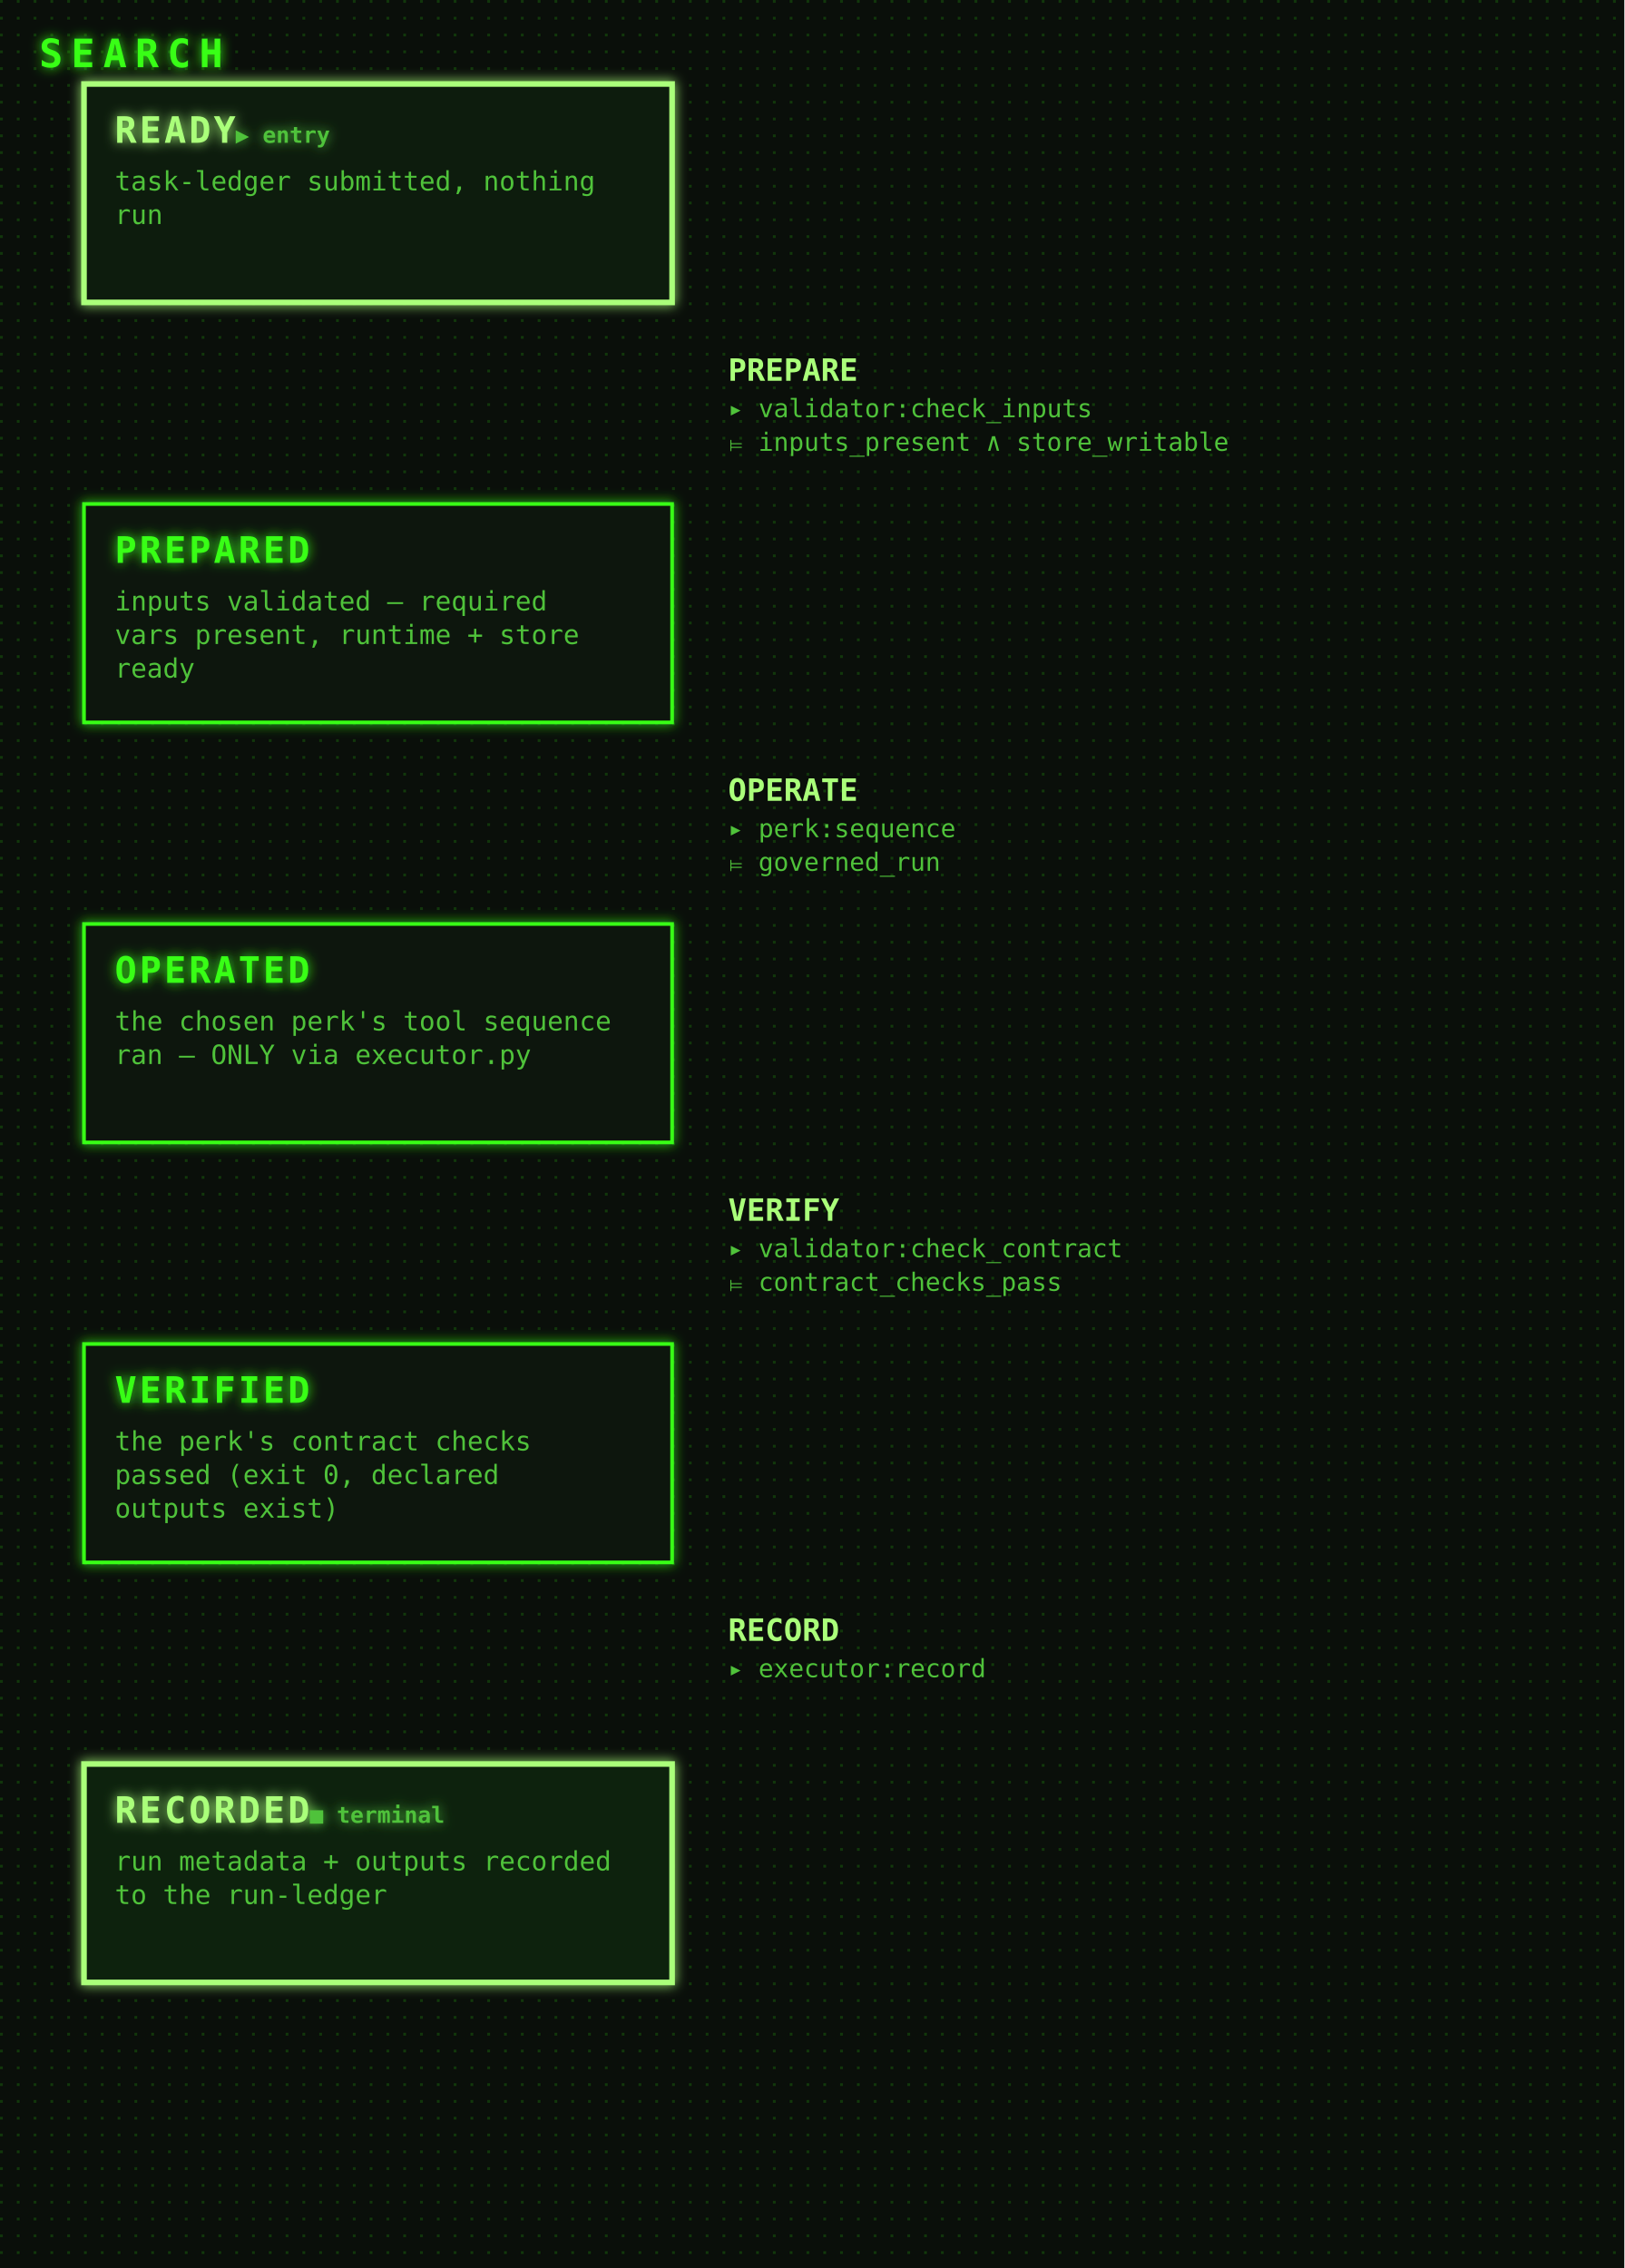
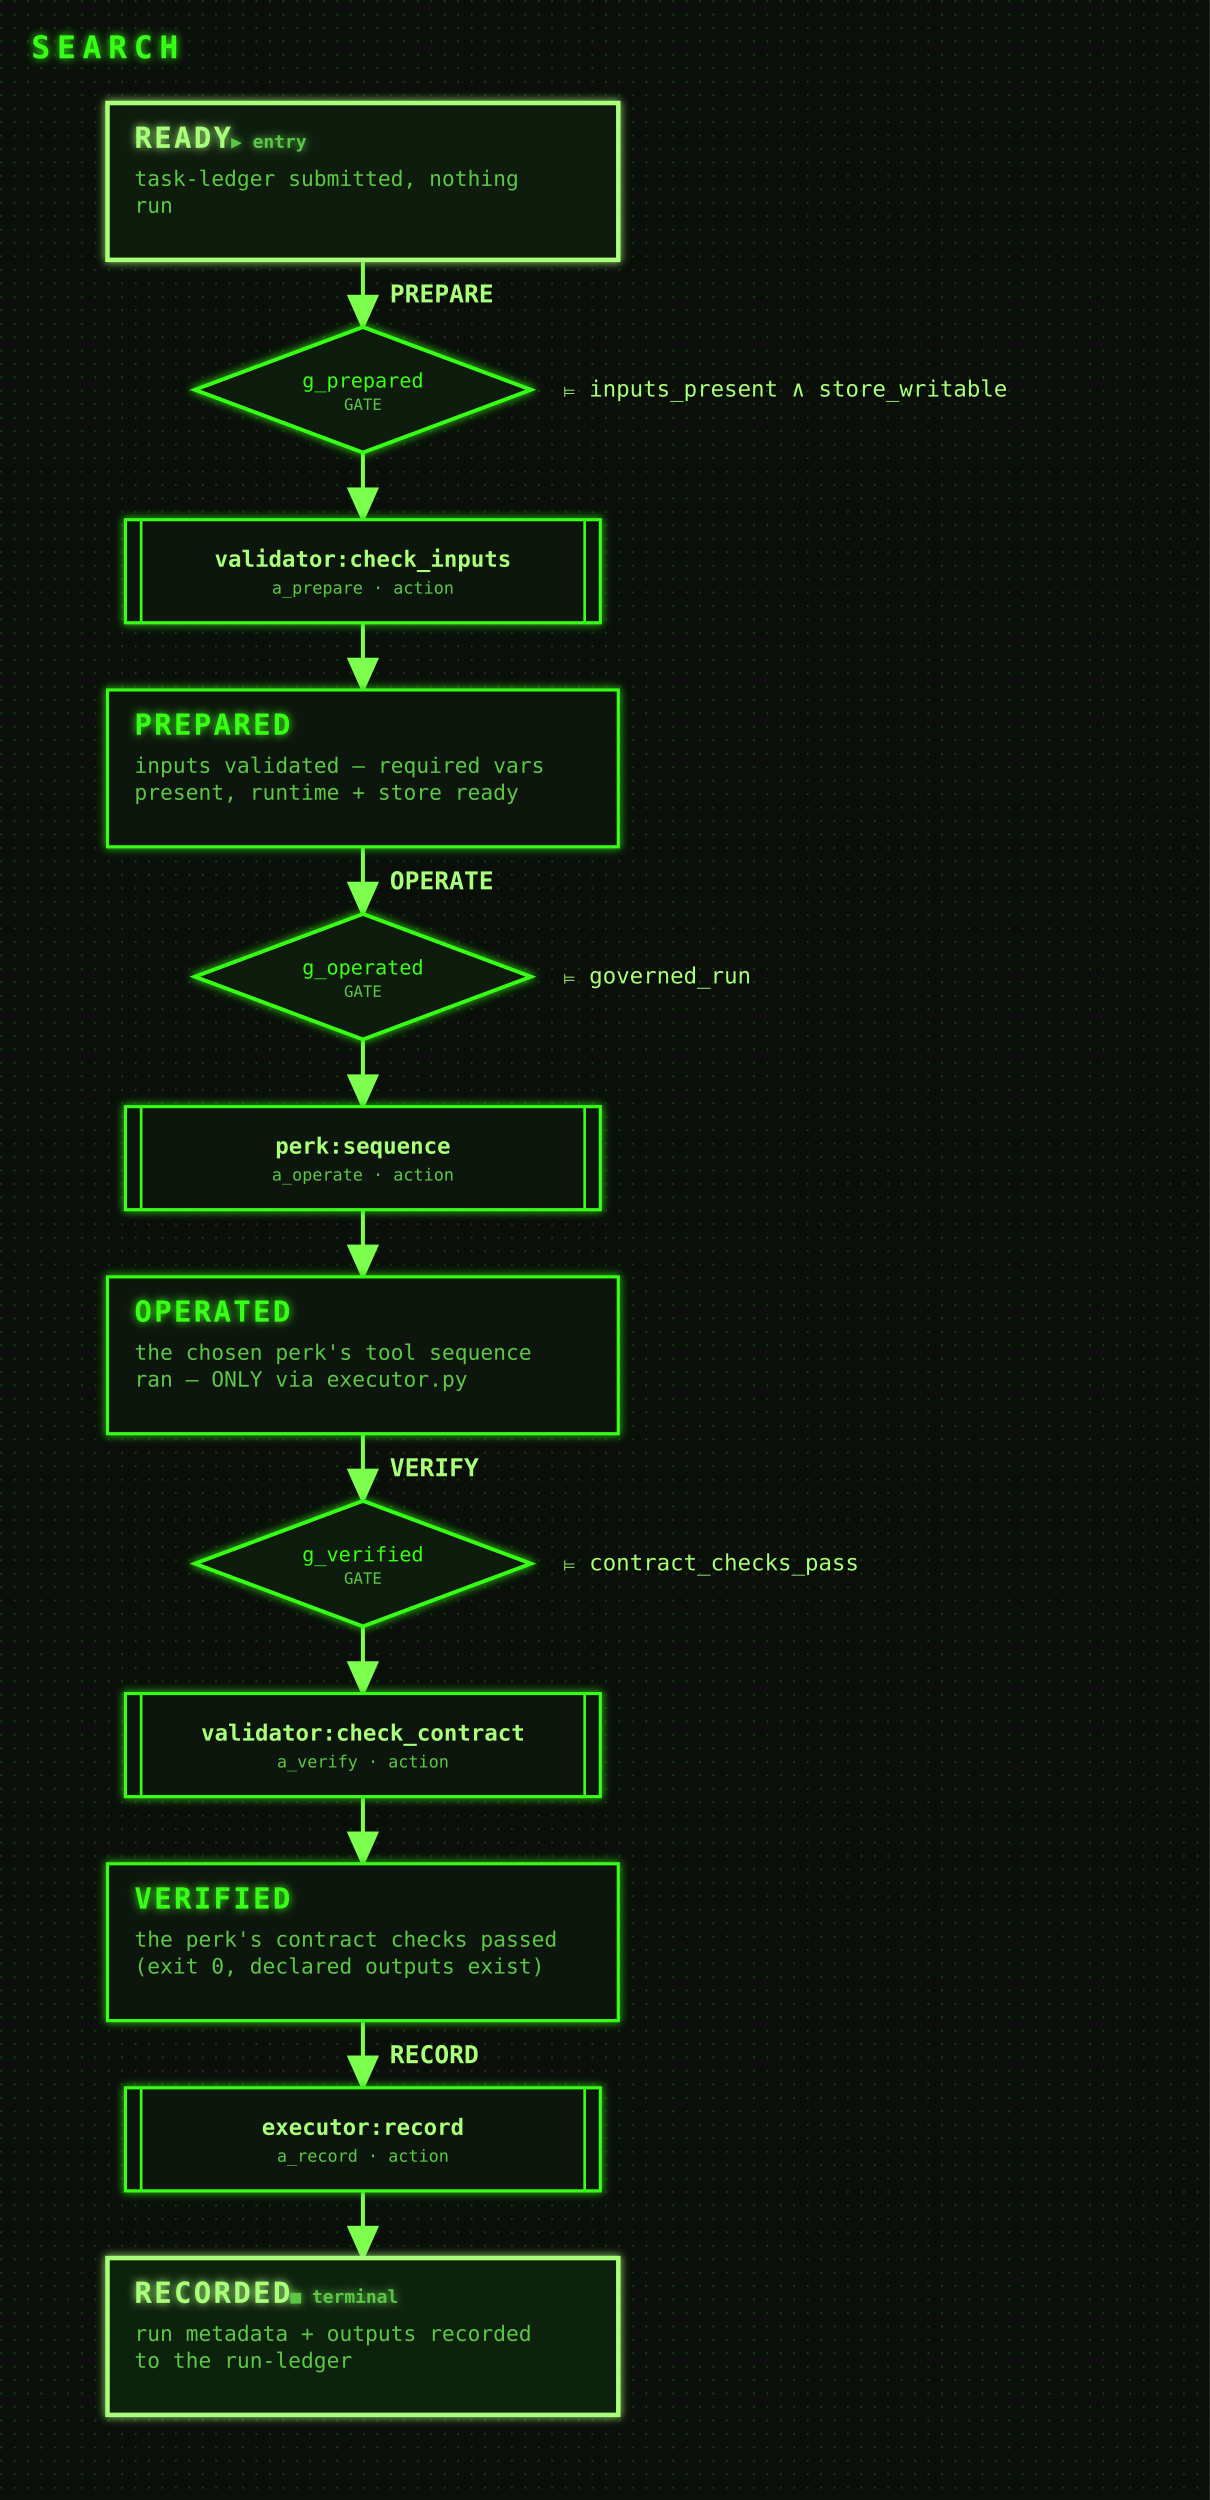
- <svg xmlns="http://www.w3.org/2000/svg" width="580" height="810" viewBox="0 0 580 810" font-family="ui-monospace,Menlo,Consolas,monospace">
+ <svg xmlns="http://www.w3.org/2000/svg" width="540" height="1116" viewBox="0 0 540 1116" font-family="ui-monospace,Menlo,Consolas,monospace">
  <defs>
-     <filter id="glow" x="-60%" y="-60%" width="220%" height="220%">
-       <feGaussianBlur stdDeviation="2" result="b" />
+     <filter id="glow" x="-80%" y="-80%" width="260%" height="260%">
+       <feGaussianBlur stdDeviation="1.8" result="b" />
      <feMerge>
        <feMergeNode in="b" />
        <feMergeNode in="SourceGraphic" />
      </feMerge>
    </filter>
    <pattern id="px" width="6" height="6" patternUnits="userSpaceOnUse">
      <rect width="6" height="6" fill="#0a0f0a" />
      <rect width="1" height="1" fill="#39ff14" fill-opacity="0.16" />
    </pattern>
-     <marker id="arr" markerWidth="9" markerHeight="9" refX="7" refY="3" orient="auto">
-       <path d="M0,0 L7,3 L0,6 z" fill="#39ff14" />
+     <marker id="arr" markerWidth="10" markerHeight="10" refX="8" refY="4" orient="auto">
+       <path d="M0,0 L9,4 L0,8 z" fill="#7dff4d" />
    </marker>
  </defs>
-   <rect width="580" height="810" fill="#0a0f0a" />
-   <rect width="580" height="810" fill="url(#px)" />
-   <text x="14" y="24" font-size="14" font-weight="700" letter-spacing="3" fill="#39ff14" filter="url(#glow)">SEARCH</text>
-   <path d="M135.0,108 L135.0,180" fill="none" stroke="#39ff14" stroke-width="1.6" marker-end="url(#arr)" filter="url(#glow)" opacity="0.92" />
-   <text x="260" y="136" font-size="11" font-weight="700" fill="#aaff7a">PREPARE</text>
-   <text x="260" y="149" font-size="9" fill="#4fc23a">▸ validator:check_inputs</text>
-   <text x="260" y="161" font-size="9" fill="#4fc23a">⊨ inputs_present ∧ store_writable</text>
-   <path d="M135.0,258 L135.0,330" fill="none" stroke="#39ff14" stroke-width="1.6" marker-end="url(#arr)" filter="url(#glow)" opacity="0.92" />
-   <text x="260" y="286" font-size="11" font-weight="700" fill="#aaff7a">OPERATE</text>
-   <text x="260" y="299" font-size="9" fill="#4fc23a">▸ perk:sequence</text>
-   <text x="260" y="311" font-size="9" fill="#4fc23a">⊨ governed_run</text>
-   <path d="M135.0,408 L135.0,480" fill="none" stroke="#39ff14" stroke-width="1.6" marker-end="url(#arr)" filter="url(#glow)" opacity="0.92" />
-   <text x="260" y="436" font-size="11" font-weight="700" fill="#aaff7a">VERIFY</text>
-   <text x="260" y="449" font-size="9" fill="#4fc23a">▸ validator:check_contract</text>
-   <text x="260" y="461" font-size="9" fill="#4fc23a">⊨ contract_checks_pass</text>
-   <path d="M135.0,558 L135.0,630" fill="none" stroke="#39ff14" stroke-width="1.6" marker-end="url(#arr)" filter="url(#glow)" opacity="0.92" />
-   <text x="260" y="586" font-size="11" font-weight="700" fill="#aaff7a">RECORD</text>
-   <text x="260" y="599" font-size="9" fill="#4fc23a">▸ executor:record</text>
-   <rect x="30" y="30" width="210" height="78" fill="#0e1d0d" stroke="#aaff7a" stroke-width="2" filter="url(#glow)" />
-   <text x="41" y="51" font-size="13" font-weight="700" letter-spacing="1" fill="#aaff7a" filter="url(#glow)">READY<tspan font-size="8" letter-spacing="0" fill="#4fc23a">  ▶ entry</tspan>
+   <rect width="540" height="1116" fill="#0a0f0a" />
+   <rect width="540" height="1116" fill="url(#px)" />
+   <text x="14" y="26" font-size="14" font-weight="700" letter-spacing="3" fill="#39ff14" filter="url(#glow)">SEARCH</text>
+   <line x1="162.0" y1="116" x2="162.0" y2="146" stroke="#39ff14" stroke-width="5" opacity="0.22" filter="url(#glow)" />
+   <line x1="162.0" y1="116" x2="162.0" y2="146" stroke="#7dff4d" stroke-width="1.8" marker-end="url(#arr)" />
+   <text x="174" y="135" font-size="11" font-weight="700" fill="#aaff7a">PREPARE</text>
+   <line x1="162.0" y1="202" x2="162.0" y2="232" stroke="#39ff14" stroke-width="5" opacity="0.22" filter="url(#glow)" />
+   <line x1="162.0" y1="202" x2="162.0" y2="232" stroke="#7dff4d" stroke-width="1.8" marker-end="url(#arr)" />
+   <line x1="162.0" y1="278" x2="162.0" y2="308" stroke="#39ff14" stroke-width="5" opacity="0.22" filter="url(#glow)" />
+   <line x1="162.0" y1="278" x2="162.0" y2="308" stroke="#7dff4d" stroke-width="1.8" marker-end="url(#arr)" />
+   <line x1="162.0" y1="378" x2="162.0" y2="408" stroke="#39ff14" stroke-width="5" opacity="0.22" filter="url(#glow)" />
+   <line x1="162.0" y1="378" x2="162.0" y2="408" stroke="#7dff4d" stroke-width="1.8" marker-end="url(#arr)" />
+   <text x="174" y="397" font-size="11" font-weight="700" fill="#aaff7a">OPERATE</text>
+   <line x1="162.0" y1="464" x2="162.0" y2="494" stroke="#39ff14" stroke-width="5" opacity="0.22" filter="url(#glow)" />
+   <line x1="162.0" y1="464" x2="162.0" y2="494" stroke="#7dff4d" stroke-width="1.8" marker-end="url(#arr)" />
+   <line x1="162.0" y1="540" x2="162.0" y2="570" stroke="#39ff14" stroke-width="5" opacity="0.22" filter="url(#glow)" />
+   <line x1="162.0" y1="540" x2="162.0" y2="570" stroke="#7dff4d" stroke-width="1.8" marker-end="url(#arr)" />
+   <line x1="162.0" y1="640" x2="162.0" y2="670" stroke="#39ff14" stroke-width="5" opacity="0.22" filter="url(#glow)" />
+   <line x1="162.0" y1="640" x2="162.0" y2="670" stroke="#7dff4d" stroke-width="1.8" marker-end="url(#arr)" />
+   <text x="174" y="659" font-size="11" font-weight="700" fill="#aaff7a">VERIFY</text>
+   <line x1="162.0" y1="726" x2="162.0" y2="756" stroke="#39ff14" stroke-width="5" opacity="0.22" filter="url(#glow)" />
+   <line x1="162.0" y1="726" x2="162.0" y2="756" stroke="#7dff4d" stroke-width="1.8" marker-end="url(#arr)" />
+   <line x1="162.0" y1="802" x2="162.0" y2="832" stroke="#39ff14" stroke-width="5" opacity="0.22" filter="url(#glow)" />
+   <line x1="162.0" y1="802" x2="162.0" y2="832" stroke="#7dff4d" stroke-width="1.8" marker-end="url(#arr)" />
+   <line x1="162.0" y1="902" x2="162.0" y2="932" stroke="#39ff14" stroke-width="5" opacity="0.22" filter="url(#glow)" />
+   <line x1="162.0" y1="902" x2="162.0" y2="932" stroke="#7dff4d" stroke-width="1.8" marker-end="url(#arr)" />
+   <text x="174" y="921" font-size="11" font-weight="700" fill="#aaff7a">RECORD</text>
+   <line x1="162.0" y1="978" x2="162.0" y2="1008" stroke="#39ff14" stroke-width="5" opacity="0.22" filter="url(#glow)" />
+   <line x1="162.0" y1="978" x2="162.0" y2="1008" stroke="#7dff4d" stroke-width="1.8" marker-end="url(#arr)" />
+   <rect x="48.0" y="46" width="228" height="70" fill="#0e1d0d" stroke="#aaff7a" stroke-width="2" filter="url(#glow)" />
+   <text x="60.0" y="66" font-size="13" font-weight="700" letter-spacing="1" fill="#aaff7a" filter="url(#glow)">READY<tspan font-size="8" letter-spacing="0" fill="#5cc746">  ▶ entry</tspan>
  </text>
-   <text x="41" y="68" font-size="9.5" fill="#4fc23a">task-ledger submitted, nothing</text>
-   <text x="41" y="80" font-size="9.5" fill="#4fc23a">run</text>
-   <rect x="30" y="180" width="210" height="78" fill="#0b140a" stroke="#39ff14" stroke-width="1.3" filter="url(#glow)" />
-   <text x="41" y="201" font-size="13" font-weight="700" letter-spacing="1" fill="#39ff14" filter="url(#glow)">PREPARED<tspan font-size="8" letter-spacing="0" fill="#4fc23a" />
+   <text x="60.0" y="83" font-size="9.5" fill="#5cc746">task-ledger submitted, nothing</text>
+   <text x="60.0" y="95" font-size="9.5" fill="#5cc746">run</text>
+   <polygon points="162.0,146 237.0,174.0 162.0,202 87.0,174.0" fill="#0c1a0c" stroke="#39ff14" stroke-width="1.7" filter="url(#glow)" />
+   <text x="162" y="173" font-size="9" text-anchor="middle" fill="#39ff14">g_prepared</text>
+   <text x="162" y="183" font-size="7" text-anchor="middle" fill="#5cc746">GATE</text>
+   <text x="251" y="177" font-size="10" fill="#aaff7a">⊨ inputs_present ∧ store_writable</text>
+   <rect x="56.0" y="232" width="212" height="46" fill="#0a1609" stroke="#39ff14" stroke-width="1.4" filter="url(#glow)" />
+   <line x1="63.0" y1="232" x2="63.0" y2="278" stroke="#39ff14" stroke-width="1.2" />
+   <line x1="261.0" y1="232" x2="261.0" y2="278" stroke="#39ff14" stroke-width="1.2" />
+   <text x="162" y="253" font-size="10" font-weight="600" text-anchor="middle" fill="#aaff7a">validator:check_inputs</text>
+   <text x="162" y="265" font-size="7.5" text-anchor="middle" fill="#5cc746">a_prepare · action</text>
+   <rect x="48.0" y="308" width="228" height="70" fill="#0b140a" stroke="#39ff14" stroke-width="1.4" filter="url(#glow)" />
+   <text x="60.0" y="328" font-size="13" font-weight="700" letter-spacing="1" fill="#39ff14" filter="url(#glow)">PREPARED<tspan font-size="8" letter-spacing="0" fill="#5cc746" />
  </text>
-   <text x="41" y="218" font-size="9.5" fill="#4fc23a">inputs validated — required</text>
-   <text x="41" y="230" font-size="9.5" fill="#4fc23a">vars present, runtime + store</text>
-   <text x="41" y="242" font-size="9.5" fill="#4fc23a">ready</text>
-   <rect x="30" y="330" width="210" height="78" fill="#0b140a" stroke="#39ff14" stroke-width="1.3" filter="url(#glow)" />
-   <text x="41" y="351" font-size="13" font-weight="700" letter-spacing="1" fill="#39ff14" filter="url(#glow)">OPERATED<tspan font-size="8" letter-spacing="0" fill="#4fc23a" />
+   <text x="60.0" y="345" font-size="9.5" fill="#5cc746">inputs validated — required vars</text>
+   <text x="60.0" y="357" font-size="9.5" fill="#5cc746">present, runtime + store ready</text>
+   <polygon points="162.0,408 237.0,436.0 162.0,464 87.0,436.0" fill="#0c1a0c" stroke="#39ff14" stroke-width="1.7" filter="url(#glow)" />
+   <text x="162" y="435" font-size="9" text-anchor="middle" fill="#39ff14">g_operated</text>
+   <text x="162" y="445" font-size="7" text-anchor="middle" fill="#5cc746">GATE</text>
+   <text x="251" y="439" font-size="10" fill="#aaff7a">⊨ governed_run</text>
+   <rect x="56.0" y="494" width="212" height="46" fill="#0a1609" stroke="#39ff14" stroke-width="1.4" filter="url(#glow)" />
+   <line x1="63.0" y1="494" x2="63.0" y2="540" stroke="#39ff14" stroke-width="1.2" />
+   <line x1="261.0" y1="494" x2="261.0" y2="540" stroke="#39ff14" stroke-width="1.2" />
+   <text x="162" y="515" font-size="10" font-weight="600" text-anchor="middle" fill="#aaff7a">perk:sequence</text>
+   <text x="162" y="527" font-size="7.5" text-anchor="middle" fill="#5cc746">a_operate · action</text>
+   <rect x="48.0" y="570" width="228" height="70" fill="#0b140a" stroke="#39ff14" stroke-width="1.4" filter="url(#glow)" />
+   <text x="60.0" y="590" font-size="13" font-weight="700" letter-spacing="1" fill="#39ff14" filter="url(#glow)">OPERATED<tspan font-size="8" letter-spacing="0" fill="#5cc746" />
  </text>
-   <text x="41" y="368" font-size="9.5" fill="#4fc23a">the chosen perk's tool sequence</text>
-   <text x="41" y="380" font-size="9.5" fill="#4fc23a">ran — ONLY via executor.py</text>
-   <rect x="30" y="480" width="210" height="78" fill="#0b140a" stroke="#39ff14" stroke-width="1.3" filter="url(#glow)" />
-   <text x="41" y="501" font-size="13" font-weight="700" letter-spacing="1" fill="#39ff14" filter="url(#glow)">VERIFIED<tspan font-size="8" letter-spacing="0" fill="#4fc23a" />
+   <text x="60.0" y="607" font-size="9.5" fill="#5cc746">the chosen perk's tool sequence</text>
+   <text x="60.0" y="619" font-size="9.5" fill="#5cc746">ran — ONLY via executor.py</text>
+   <polygon points="162.0,670 237.0,698.0 162.0,726 87.0,698.0" fill="#0c1a0c" stroke="#39ff14" stroke-width="1.7" filter="url(#glow)" />
+   <text x="162" y="697" font-size="9" text-anchor="middle" fill="#39ff14">g_verified</text>
+   <text x="162" y="707" font-size="7" text-anchor="middle" fill="#5cc746">GATE</text>
+   <text x="251" y="701" font-size="10" fill="#aaff7a">⊨ contract_checks_pass</text>
+   <rect x="56.0" y="756" width="212" height="46" fill="#0a1609" stroke="#39ff14" stroke-width="1.4" filter="url(#glow)" />
+   <line x1="63.0" y1="756" x2="63.0" y2="802" stroke="#39ff14" stroke-width="1.2" />
+   <line x1="261.0" y1="756" x2="261.0" y2="802" stroke="#39ff14" stroke-width="1.2" />
+   <text x="162" y="777" font-size="10" font-weight="600" text-anchor="middle" fill="#aaff7a">validator:check_contract</text>
+   <text x="162" y="789" font-size="7.5" text-anchor="middle" fill="#5cc746">a_verify · action</text>
+   <rect x="48.0" y="832" width="228" height="70" fill="#0b140a" stroke="#39ff14" stroke-width="1.4" filter="url(#glow)" />
+   <text x="60.0" y="852" font-size="13" font-weight="700" letter-spacing="1" fill="#39ff14" filter="url(#glow)">VERIFIED<tspan font-size="8" letter-spacing="0" fill="#5cc746" />
  </text>
-   <text x="41" y="518" font-size="9.5" fill="#4fc23a">the perk's contract checks</text>
-   <text x="41" y="530" font-size="9.5" fill="#4fc23a">passed (exit 0, declared</text>
-   <text x="41" y="542" font-size="9.5" fill="#4fc23a">outputs exist)</text>
-   <rect x="30" y="630" width="210" height="78" fill="#0f2410" stroke="#aaff7a" stroke-width="2" filter="url(#glow)" />
-   <text x="41" y="651" font-size="13" font-weight="700" letter-spacing="1" fill="#aaff7a" filter="url(#glow)">RECORDED<tspan font-size="8" letter-spacing="0" fill="#4fc23a">  ■ terminal</tspan>
+   <text x="60.0" y="869" font-size="9.5" fill="#5cc746">the perk's contract checks passed</text>
+   <text x="60.0" y="881" font-size="9.5" fill="#5cc746">(exit 0, declared outputs exist)</text>
+   <rect x="56.0" y="932" width="212" height="46" fill="#0a1609" stroke="#39ff14" stroke-width="1.4" filter="url(#glow)" />
+   <line x1="63.0" y1="932" x2="63.0" y2="978" stroke="#39ff14" stroke-width="1.2" />
+   <line x1="261.0" y1="932" x2="261.0" y2="978" stroke="#39ff14" stroke-width="1.2" />
+   <text x="162" y="953" font-size="10" font-weight="600" text-anchor="middle" fill="#aaff7a">executor:record</text>
+   <text x="162" y="965" font-size="7.5" text-anchor="middle" fill="#5cc746">a_record · action</text>
+   <rect x="48.0" y="1008" width="228" height="70" fill="#0f2410" stroke="#aaff7a" stroke-width="2" filter="url(#glow)" />
+   <text x="60.0" y="1028" font-size="13" font-weight="700" letter-spacing="1" fill="#aaff7a" filter="url(#glow)">RECORDED<tspan font-size="8" letter-spacing="0" fill="#5cc746">  ■ terminal</tspan>
  </text>
-   <text x="41" y="668" font-size="9.5" fill="#4fc23a">run metadata + outputs recorded</text>
-   <text x="41" y="680" font-size="9.5" fill="#4fc23a">to the run-ledger</text>
+   <text x="60.0" y="1045" font-size="9.5" fill="#5cc746">run metadata + outputs recorded</text>
+   <text x="60.0" y="1057" font-size="9.5" fill="#5cc746">to the run-ledger</text>
</svg>
